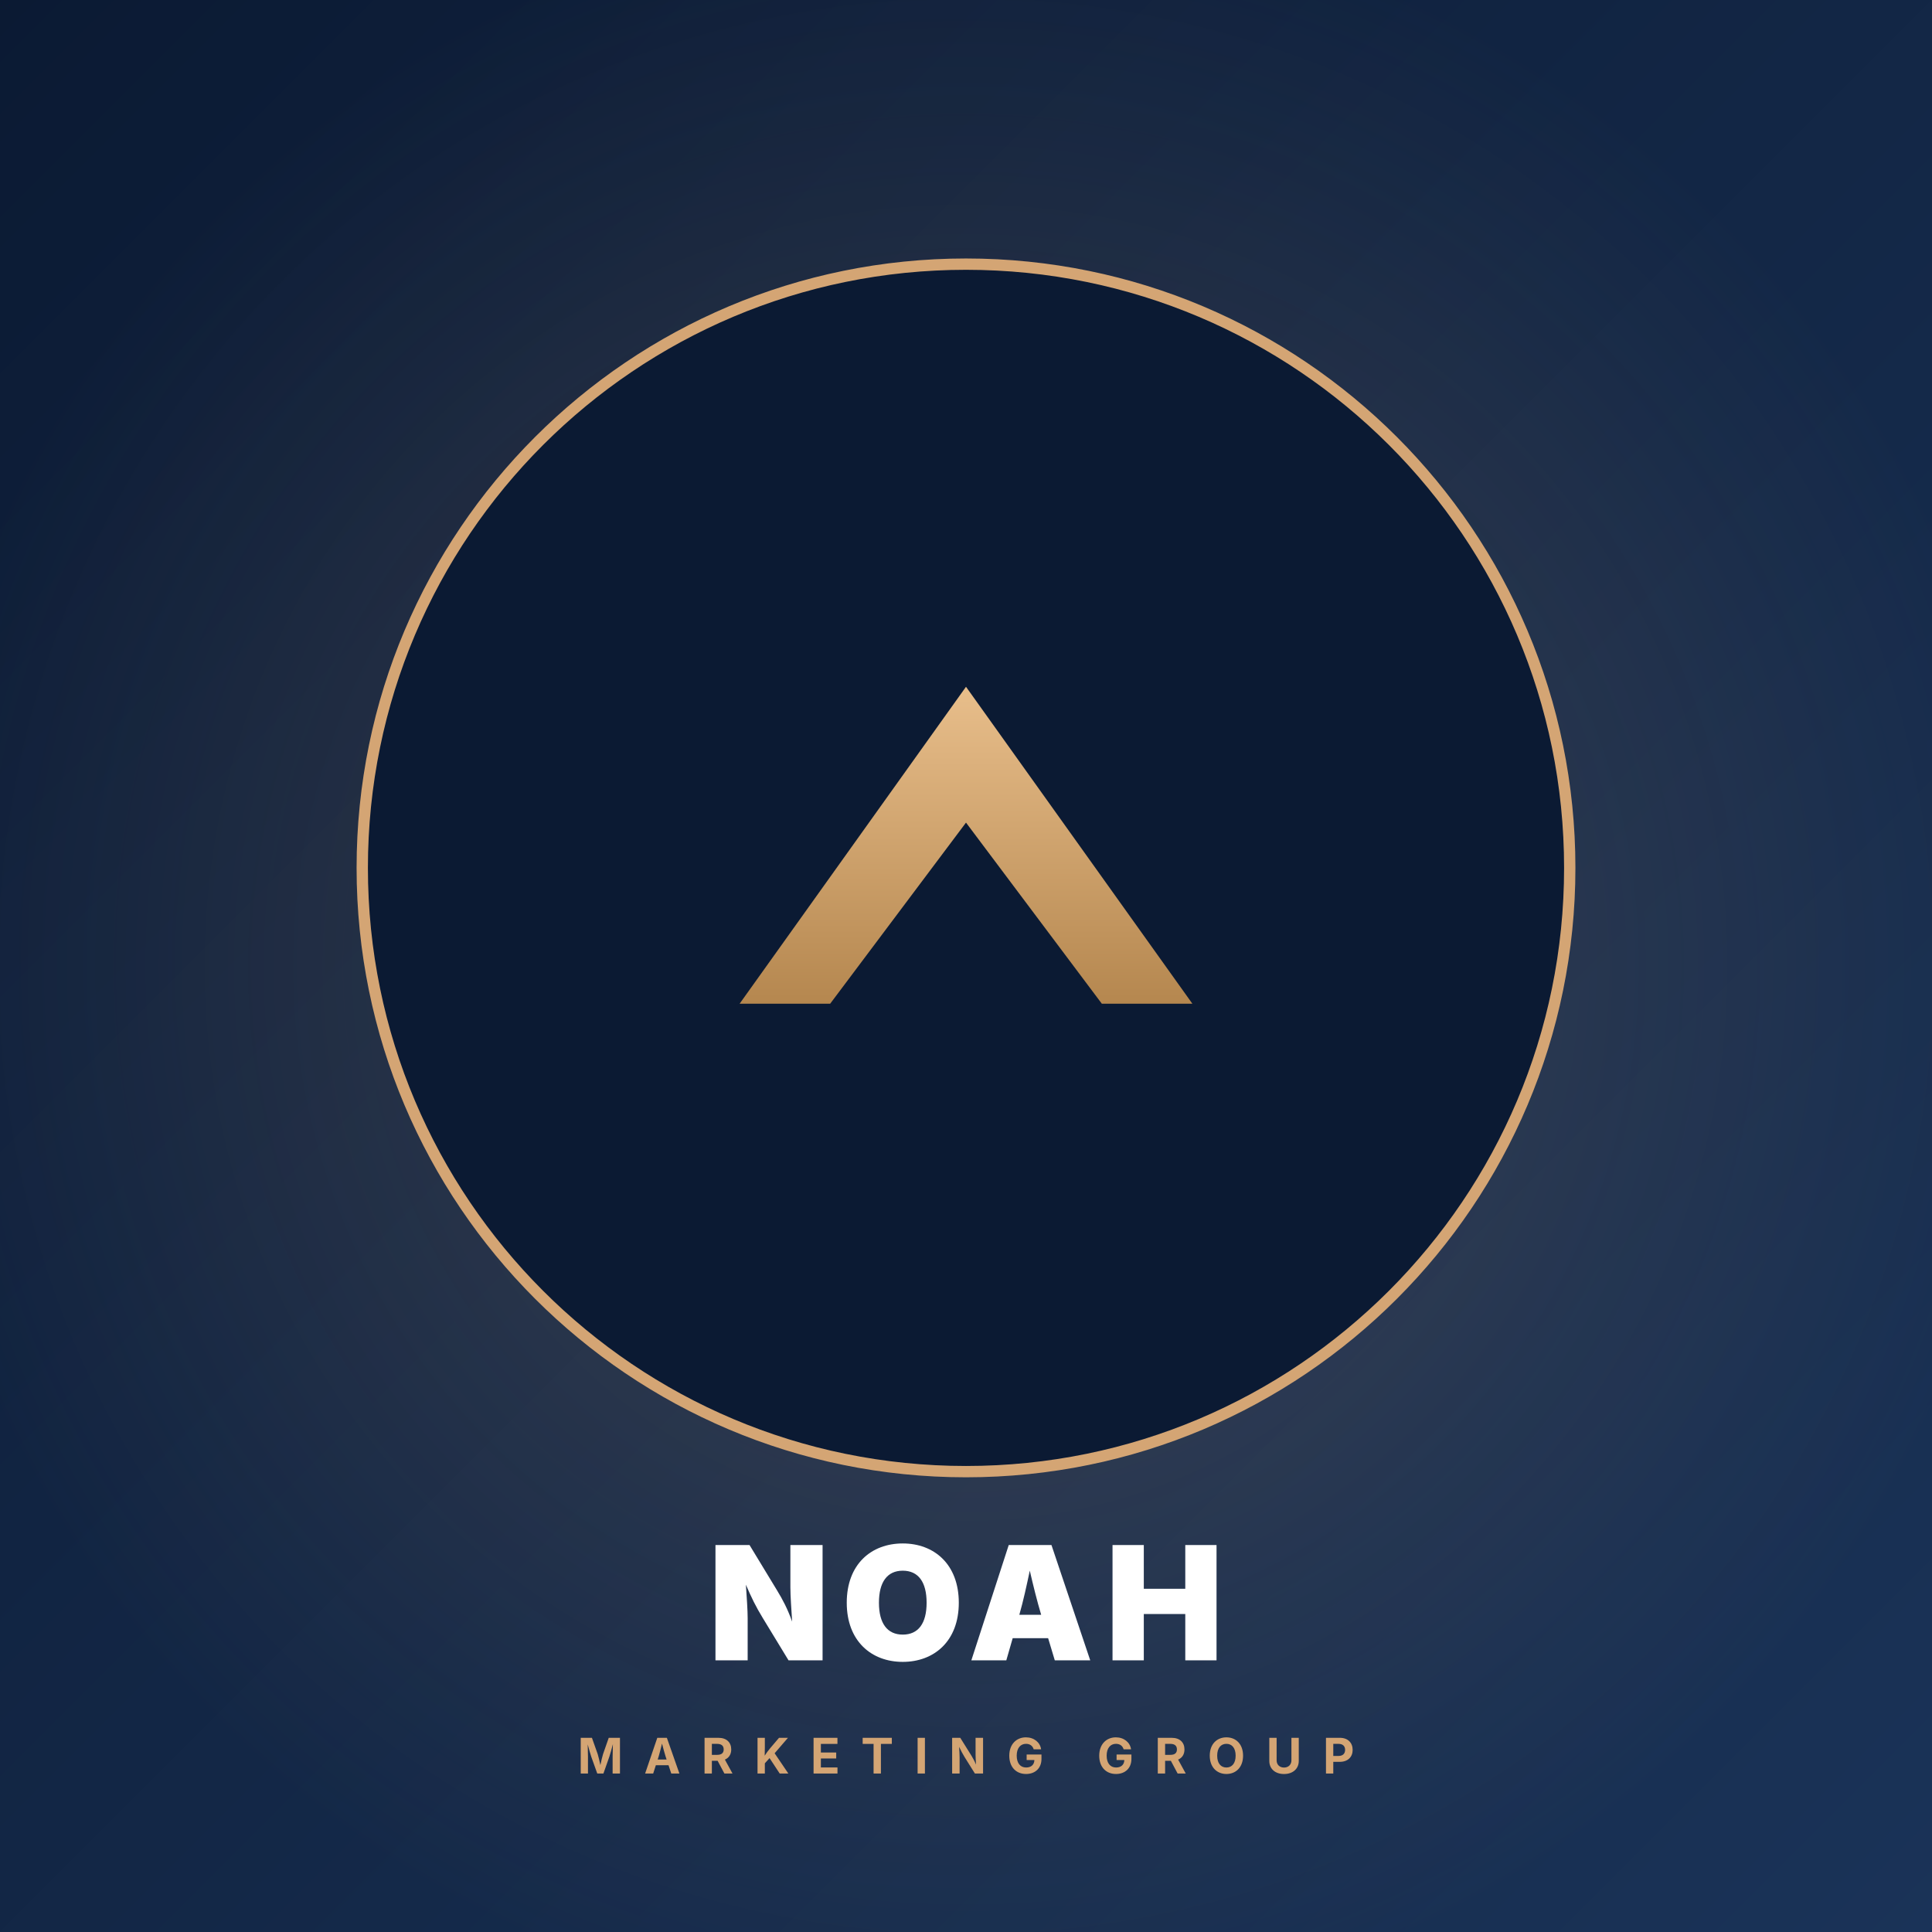
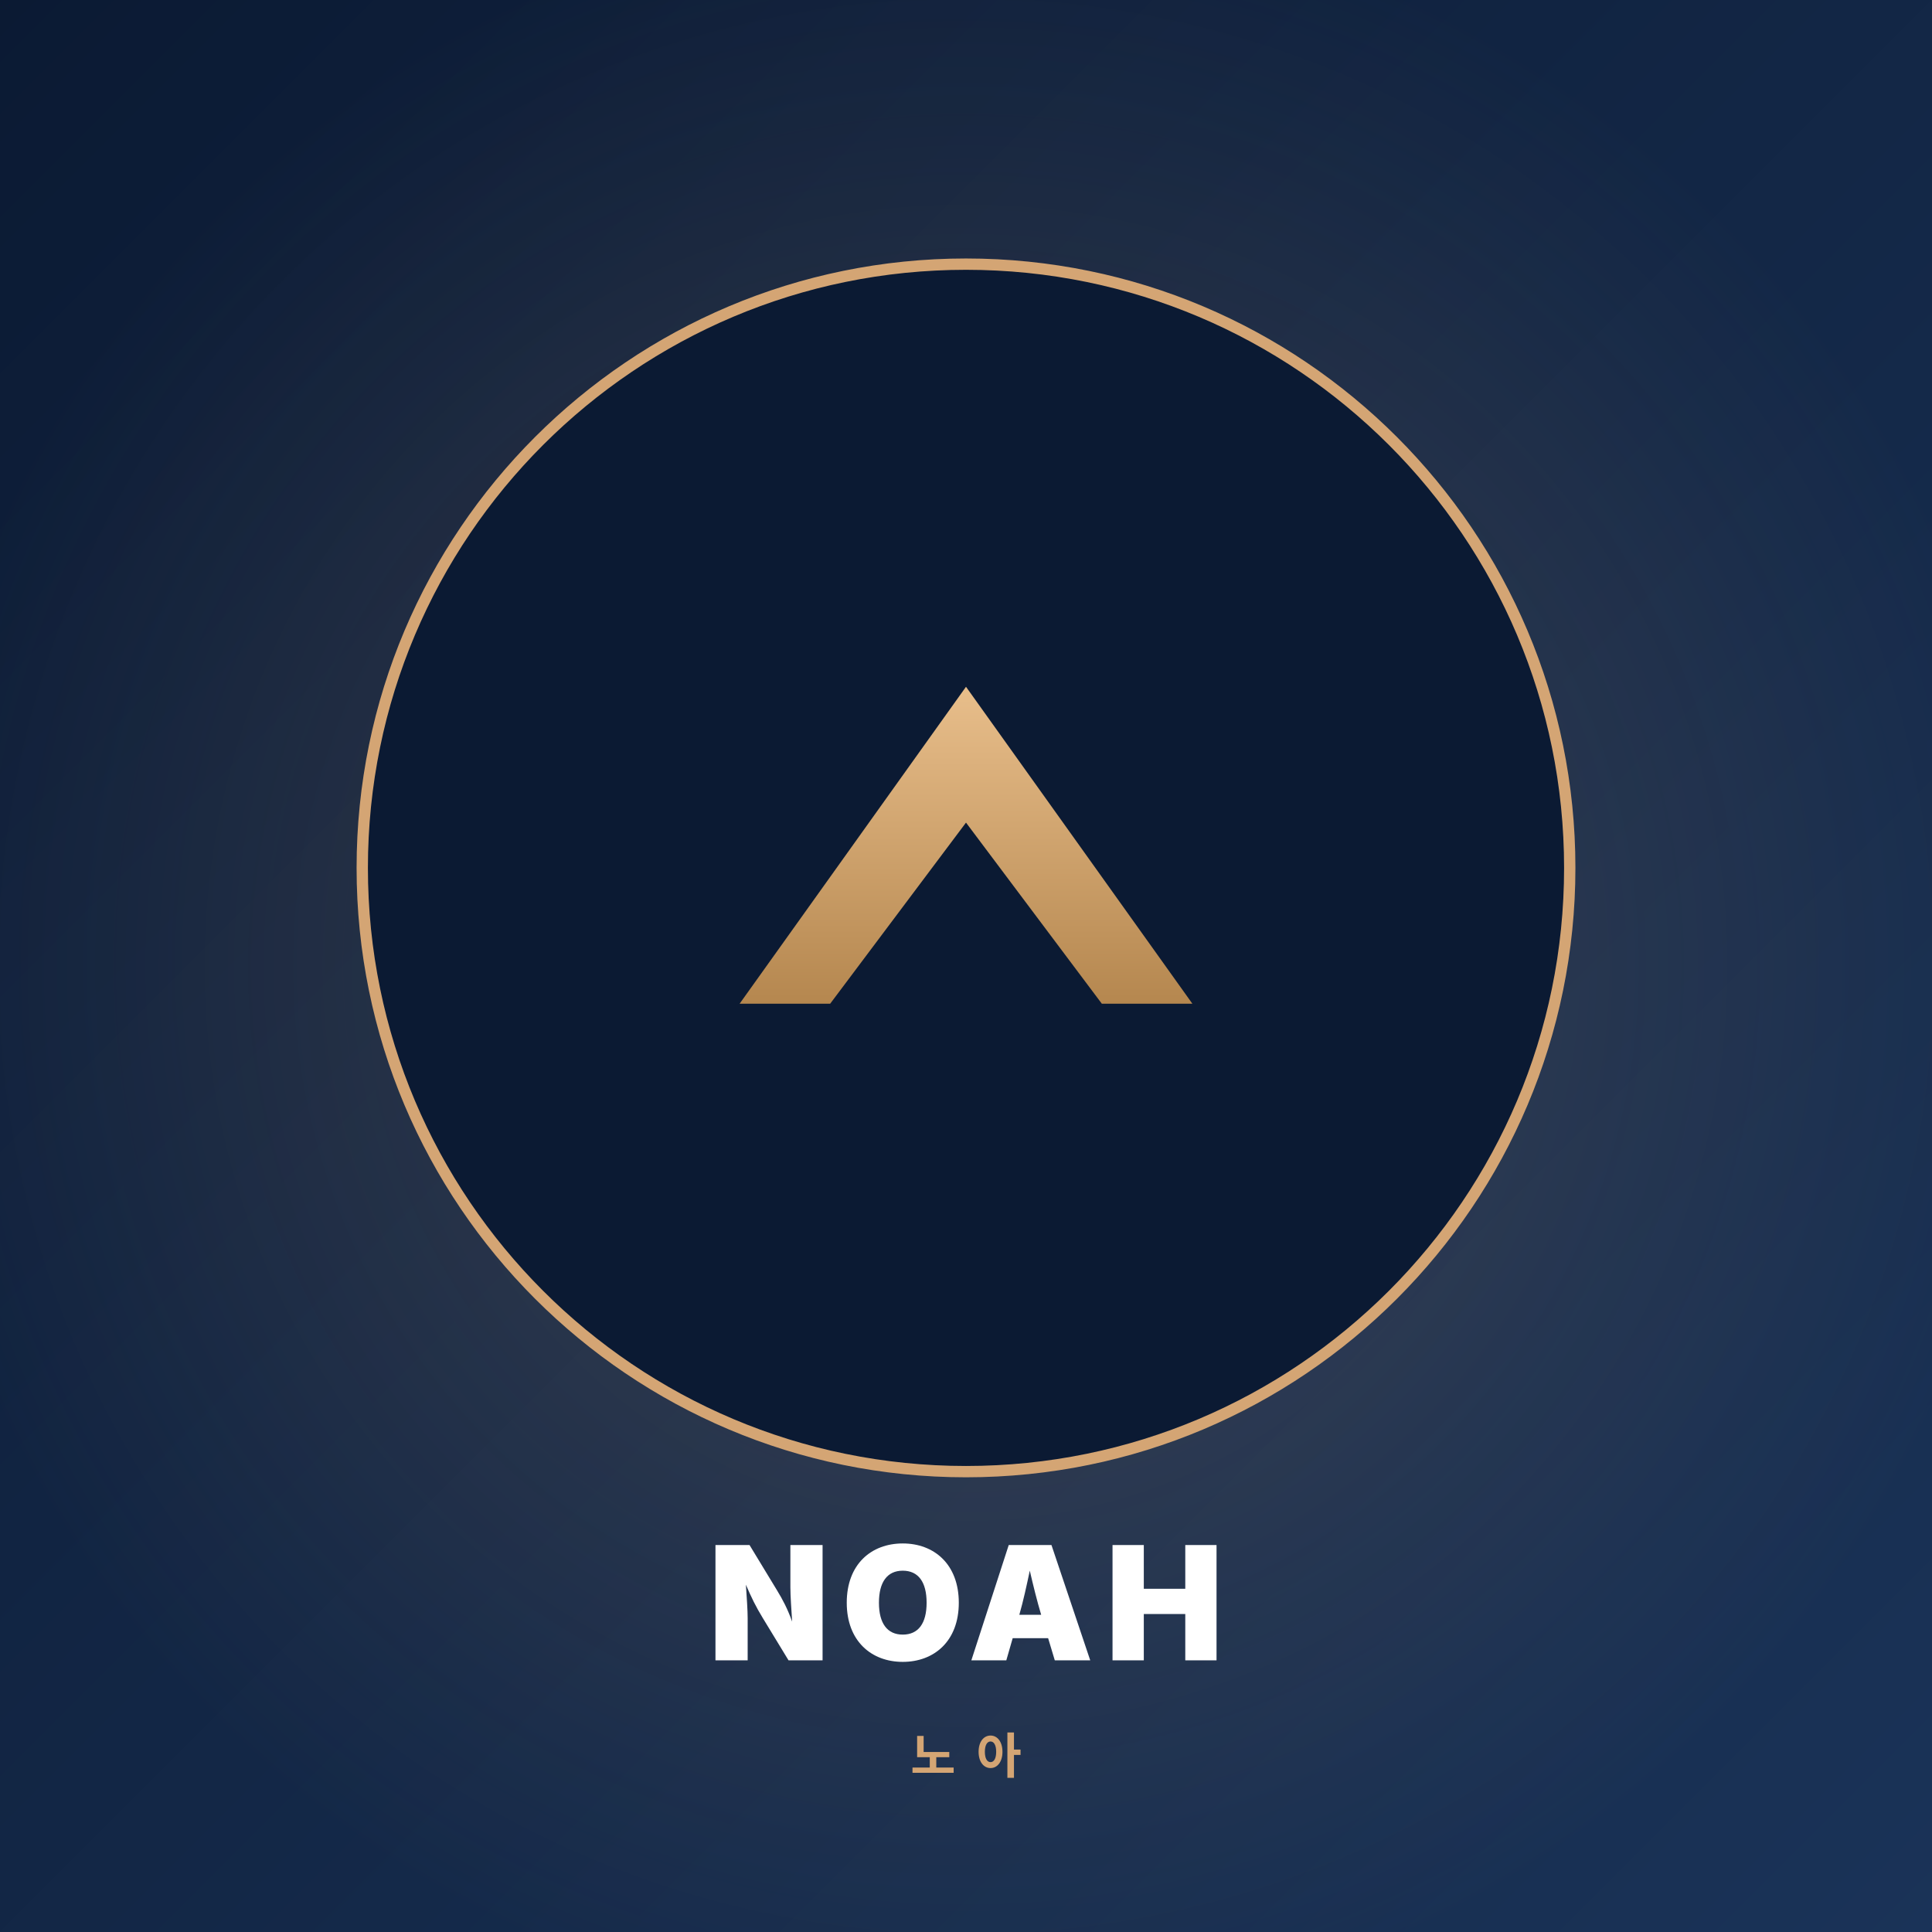
<svg xmlns="http://www.w3.org/2000/svg" viewBox="0 0 1024 1024" width="1024" height="1024">
  <defs>
    <linearGradient id="bg" x1="0" y1="0" x2="1" y2="1">
      <stop offset="0%" stop-color="#0B1A33" />
      <stop offset="100%" stop-color="#1a3358" />
    </linearGradient>
    <radialGradient id="glow" cx="0.5" cy="0.5" r="0.55">
      <stop offset="0%" stop-color="#D4A574" stop-opacity="0.22" />
      <stop offset="100%" stop-color="#D4A574" stop-opacity="0" />
    </radialGradient>
    <linearGradient id="gold" x1="0" y1="0" x2="0" y2="1">
      <stop offset="0%" stop-color="#E8BE8B" />
      <stop offset="100%" stop-color="#B5874F" />
    </linearGradient>
  </defs>
  <rect width="1024" height="1024" fill="url(#bg)" />
  <rect width="1024" height="1024" fill="url(#glow)" />
  <g transform="translate(512, 460)">
    <circle r="320" fill="#0B1A33" stroke="#D4A574" stroke-width="6" />
    <g transform="scale(12)">
      <g transform="translate(-16, -16)">
        <path d="M6 22 L16 8 L26 22 L22 22 L16 14 L10 22 Z" fill="url(#gold)" />
      </g>
    </g>
  </g>
  <text x="512" y="880" text-anchor="middle" font-family="Inter, 'Pretendard', sans-serif" font-size="84" font-weight="900" fill="#ffffff" letter-spacing="6">NOAH</text>
-   <text x="512" y="940" text-anchor="middle" font-family="Inter, 'Pretendard', sans-serif" font-size="26" font-weight="700" fill="#D4A574" letter-spacing="11">MARKETING GROUP</text>
+   <text x="512" y="940" text-anchor="middle" font-family="Inter, 'Pretendard', sans-serif" font-size="26" font-weight="700" fill="#D4A574" letter-spacing="11">노아</text>
</svg>
